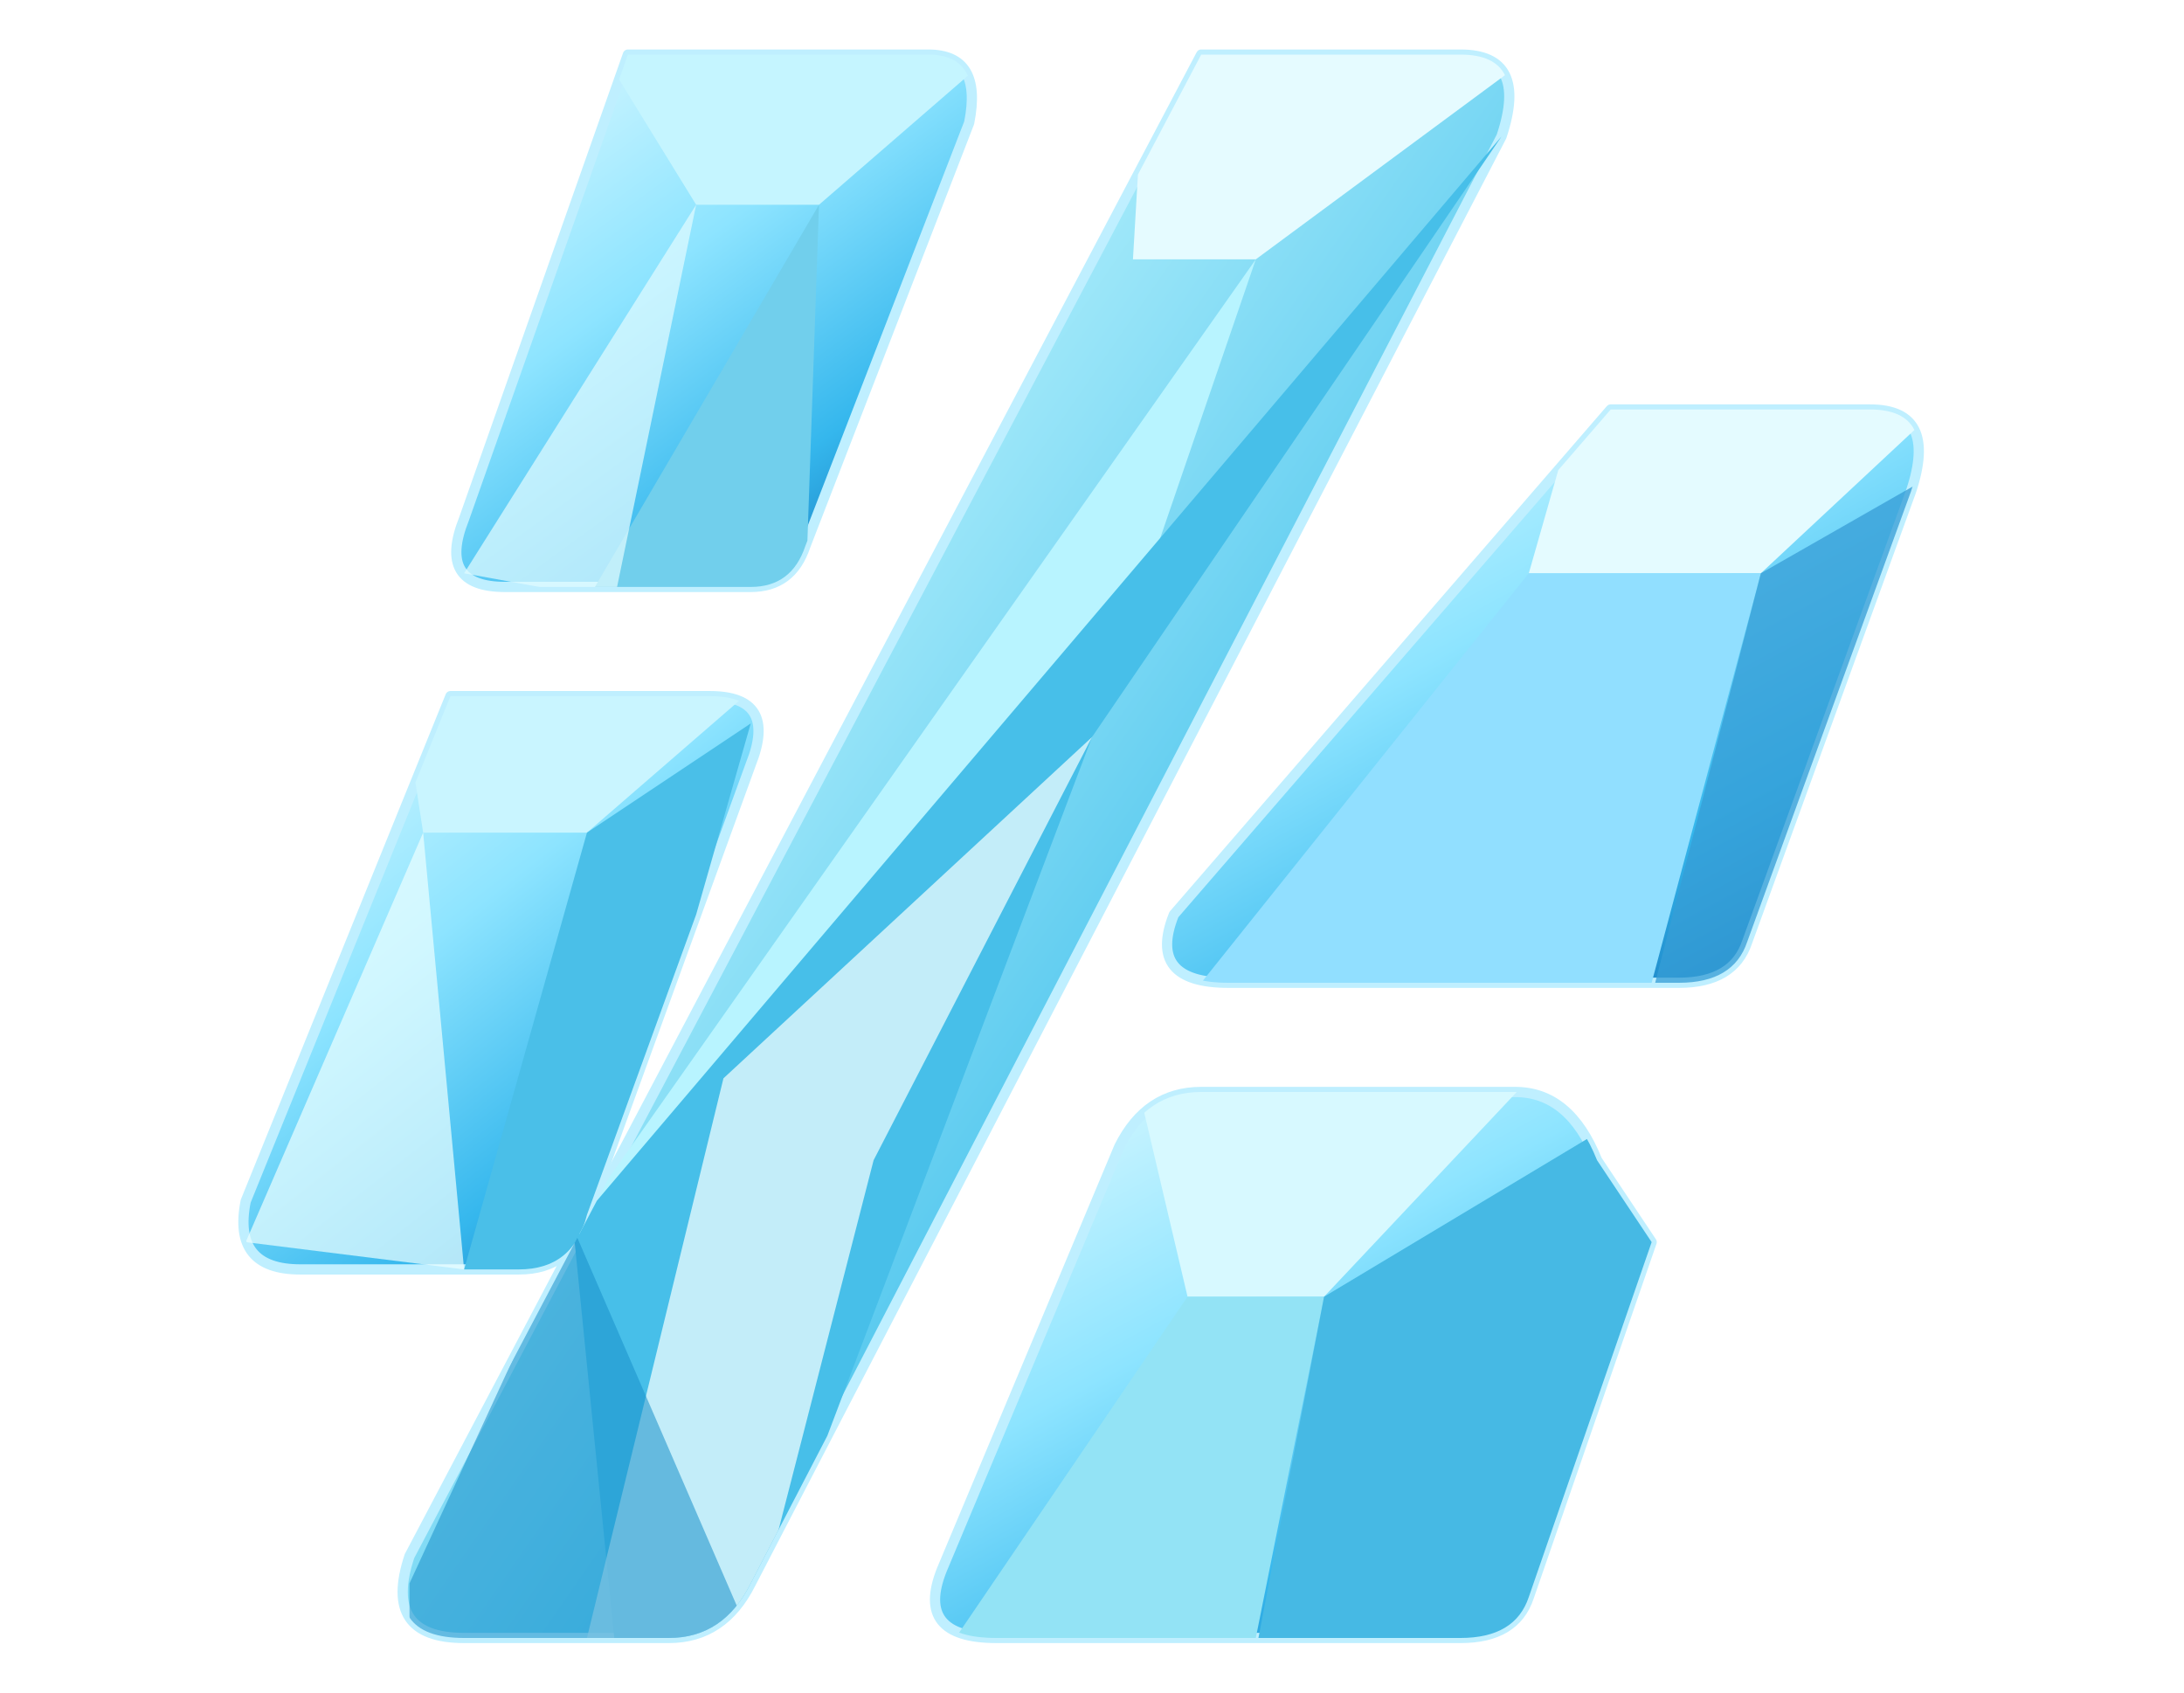
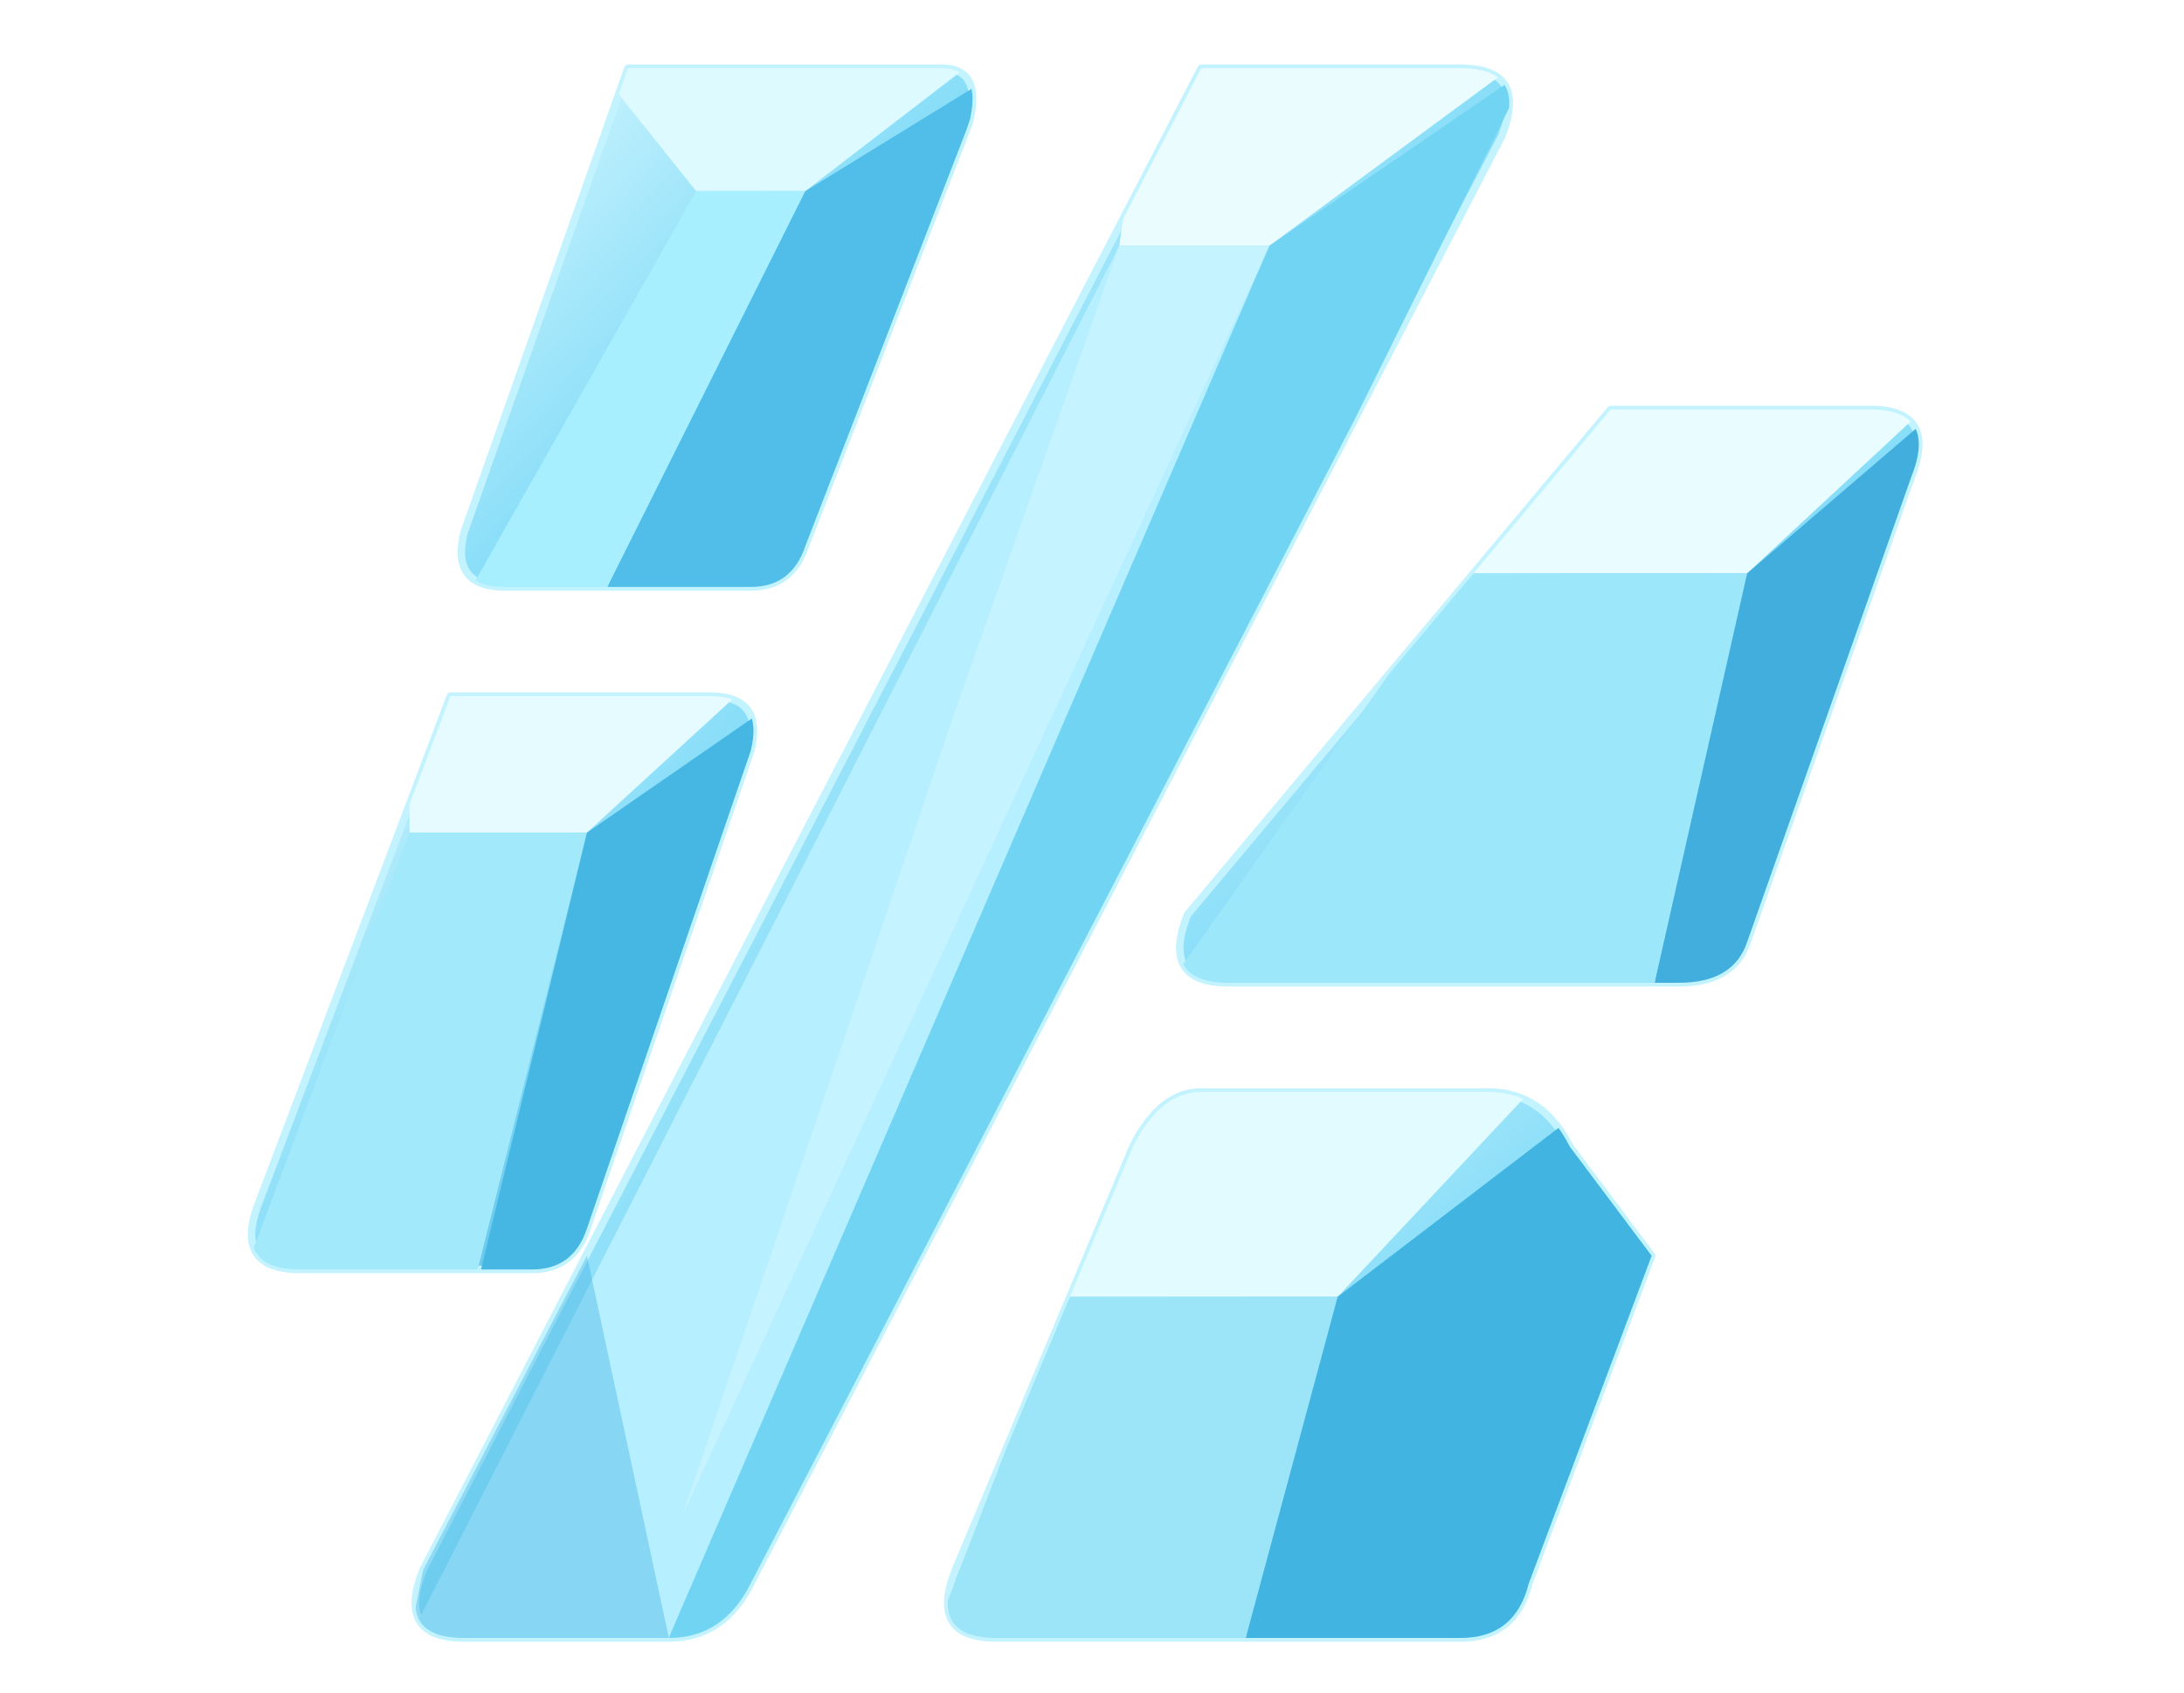
<svg xmlns="http://www.w3.org/2000/svg" viewBox="0 0 160 124" role="img" aria-labelledby="title">
  <defs>
-     <linearGradient id="ice" x1=".12" y1="0" x2=".83" y2="1">
-       <stop stop-color="#d8f8ff" />
-       <stop offset=".4" stop-color="#8de4ff" />
-       <stop offset=".76" stop-color="#35b7ed" />
-       <stop offset="1" stop-color="#1577bb" />
+     <linearGradient id="ice" x1="0" y1="0" x2="1" y2="1">
+       <stop stop-color="#d9f9ff" />
+       <stop offset=".52" stop-color="#87ddf8" />
+       <stop offset="1" stop-color="#43afe0" />
    </linearGradient>
-     <linearGradient id="core" x1="0" y1="0" x2="1" y2="1">
-       <stop stop-color="#e6fcff" />
-       <stop offset=".35" stop-color="#a5eafa" />
-       <stop offset=".7" stop-color="#45c1ec" />
-       <stop offset="1" stop-color="#3294d2" />
-     </linearGradient>
-     <clipPath id="upper-left">
-       <path d="M46 4h22q4 0 3 5L59 40q-1 3-4 3H37q-5 0-3-5Z" />
+     <clipPath id="a">
+       <path d="M46 5H69Q72 5 71 9L59 40Q58 43 55 43H37Q33 43 34 39Z" />
    </clipPath>
-     <clipPath id="lower-left">
-       <path d="M33 51h19q5 0 3 5L43 89q-1 4-5 4H22q-5 0-4-5Z" />
+     <clipPath id="b">
+       <path d="M33 51H52Q56 51 55 55L43 90Q42 93 39 93H22Q17 93 19 88Z" />
    </clipPath>
-     <clipPath id="center">
-       <path d="M88 4h19q5 0 3 6L55 116q-2 4-6 4H34q-6 0-4-6Z" />
+     <clipPath id="c">
+       <path d="M88 5H107Q112 5 110 10L55 116Q53 120 49 120H34Q29 120 31 115Z" />
    </clipPath>
-     <clipPath id="upper-right">
-       <path d="M118 30h19q5 0 3 6l-12 33q-1 3-5 3H90q-6 0-4-5Z" />
+     <clipPath id="d">
+       <path d="M118 30H137Q142 30 140 35L128 69Q127 72 123 72H90Q85 72 87 67Z" />
    </clipPath>
-     <clipPath id="lower-right">
-       <path d="M88 80h23q4 0 6 5l4 6-9 26q-1 3-5 3H73q-6 0-4-5l13-31q2-4 6-4Z" />
+     <clipPath id="e">
+       <path d="M88 80H109Q113 80 115 84L121 92L112 116Q111 120 107 120H73Q68 120 70 115L83 84Q85 80 88 80Z" />
    </clipPath>
  </defs>
-   <g fill="url(#ice)" stroke="#bfefff" stroke-width=".75" stroke-linejoin="round">
-     <path d="M46 4h22q4 0 3 5L59 40q-1 3-4 3H37q-5 0-3-5Z" />
-     <path d="M33 51h19q5 0 3 5L43 89q-1 4-5 4H22q-5 0-4-5Z" />
-     <path fill="url(#core)" d="M88 4h19q5 0 3 6L55 116q-2 4-6 4H34q-6 0-4-6Z" />
-     <path d="M118 30h19q5 0 3 6l-12 33q-1 3-5 3H90q-6 0-4-5Z" />
-     <path d="M88 80h23q4 0 6 5l4 6-9 26q-1 3-5 3H73q-6 0-4-5l13-31q2-4 6-4Z" />
+   <g fill="url(#ice)" stroke="#c2f3ff" stroke-width=".55" stroke-linejoin="round">
+     <path d="M46 5H69Q72 5 71 9L59 40Q58 43 55 43H37Q33 43 34 39Z" />
+     <path d="M33 51H52Q56 51 55 55L43 90Q42 93 39 93H22Q17 93 19 88Z" />
+     <path d="M88 5H107Q112 5 110 10L55 116Q53 120 49 120H34Q29 120 31 115Z" />
+     <path d="M118 30H137Q142 30 140 35L128 69Q127 72 123 72H90Q85 72 87 67Z" />
+     <path d="M88 80H109Q113 80 115 84L121 92L112 116Q111 120 107 120H73Q68 120 70 115L83 84Q85 80 88 80Z" />
  </g>
-   <g clip-path="url(#upper-left)">
-     <path fill="#c5f5ff" d="M43 2h32L60 15H51Z" />
-     <path fill="#71cfec" d="m60 15-1 29H43Z" />
-     <path fill="#e1fbff" opacity=".72" d="m34 42 17-27-6 29Z" />
+   <g clip-path="url(#a)">
+     <path fill="#dcfaff" d="M43 4H72L59 14H51Z" />
+     <path fill="#a7eeff" d="M51 14H59L44 44H34Z" />
+     <path fill="#51bee9" d="M59 14 72 6 59 44H44Z" />
  </g>
-   <g clip-path="url(#lower-left)">
-     <path fill="#c9f5ff" d="M29 48h29L43 61H31Z" />
-     <path fill="#edffff" opacity=".7" d="m31 61-13 30 16 2Z" />
-     <path fill="#4abfe8" d="m43 61 12-8-12 42-9-2Z" />
+   <g clip-path="url(#b)">
+     <path fill="#e5fbff" d="M30 50H55L43 61H30Z" />
+     <path fill="#a1e9fb" d="M30 61H43L35 93H18Z" />
+     <path fill="#46b6e3" d="M43 61 56 52 43 94H35Z" />
  </g>
-   <g clip-path="url(#center)">
-     <path fill="#e5fbff" d="M84 2h31L92 19h-9Z" />
-     <path fill="#b8f4ff" d="M92 19 80 54 54 101 42 90Z" />
-     <path fill="#47bfe9" d="m110 10-30 44-25 66H45l-3-30Z" />
-     <path fill="#f3ffff" opacity=".72" d="M53 79 80 54 64 85l-9 35H43Z" />
-     <path fill="#188fca" opacity=".55" d="m30 116 12-26 13 30H30Z" />
+   <g clip-path="url(#c)">
+     <path fill="#ebfcff" d="M84 4H112L93 18H82Z" />
+     <path fill="#b6efff" d="M82 18H93L49 120H30Z" />
+     <path fill="#71d4f3" d="M93 18 112 5 55 120H49Z" />
+     <path fill="#d8f8ff" opacity=".45" d="M70 52 82 18H93L50 111Z" />
+     <path fill="#41b1e0" opacity=".4" d="M31 115 43 92 49 120H30Z" />
  </g>
-   <g clip-path="url(#upper-right)">
-     <path fill="#e4fbff" d="M116 28h28l-15 14h-17Z" />
-     <path fill="#91dfff" d="m112 42 17 0-8 30H88Z" />
-     <path fill="#369ed6" opacity=".76" d="m129 42 14-8-14 39h-8Z" />
+   <g clip-path="url(#d)">
+     <path fill="#e9fcff" d="M113 29H142L128 42H107Z" />
+     <path fill="#9de7fb" d="M107 42H128L121 73H85Z" />
+     <path fill="#42aede" d="M128 42 142 30 128 73H121Z" />
  </g>
-   <g clip-path="url(#lower-right)">
-     <path fill="#d7f9ff" d="M83 78h30l-16 17H87Z" />
-     <path fill="#93e3f5" d="m87 95 10 0-5 25H70Z" />
-     <path fill="#46b9e4" d="m97 95 20-12 6 10-12 28H92Z" />
+   <g clip-path="url(#e)">
+     <path fill="#e1fbff" d="M83 79H113L98 95H78Z" />
+     <path fill="#9ce4f7" d="M78 95H98L91 121H68Z" />
+     <path fill="#42b4e1" d="M98 95 115 82 122 92 111 121H91Z" />
  </g>
</svg>
